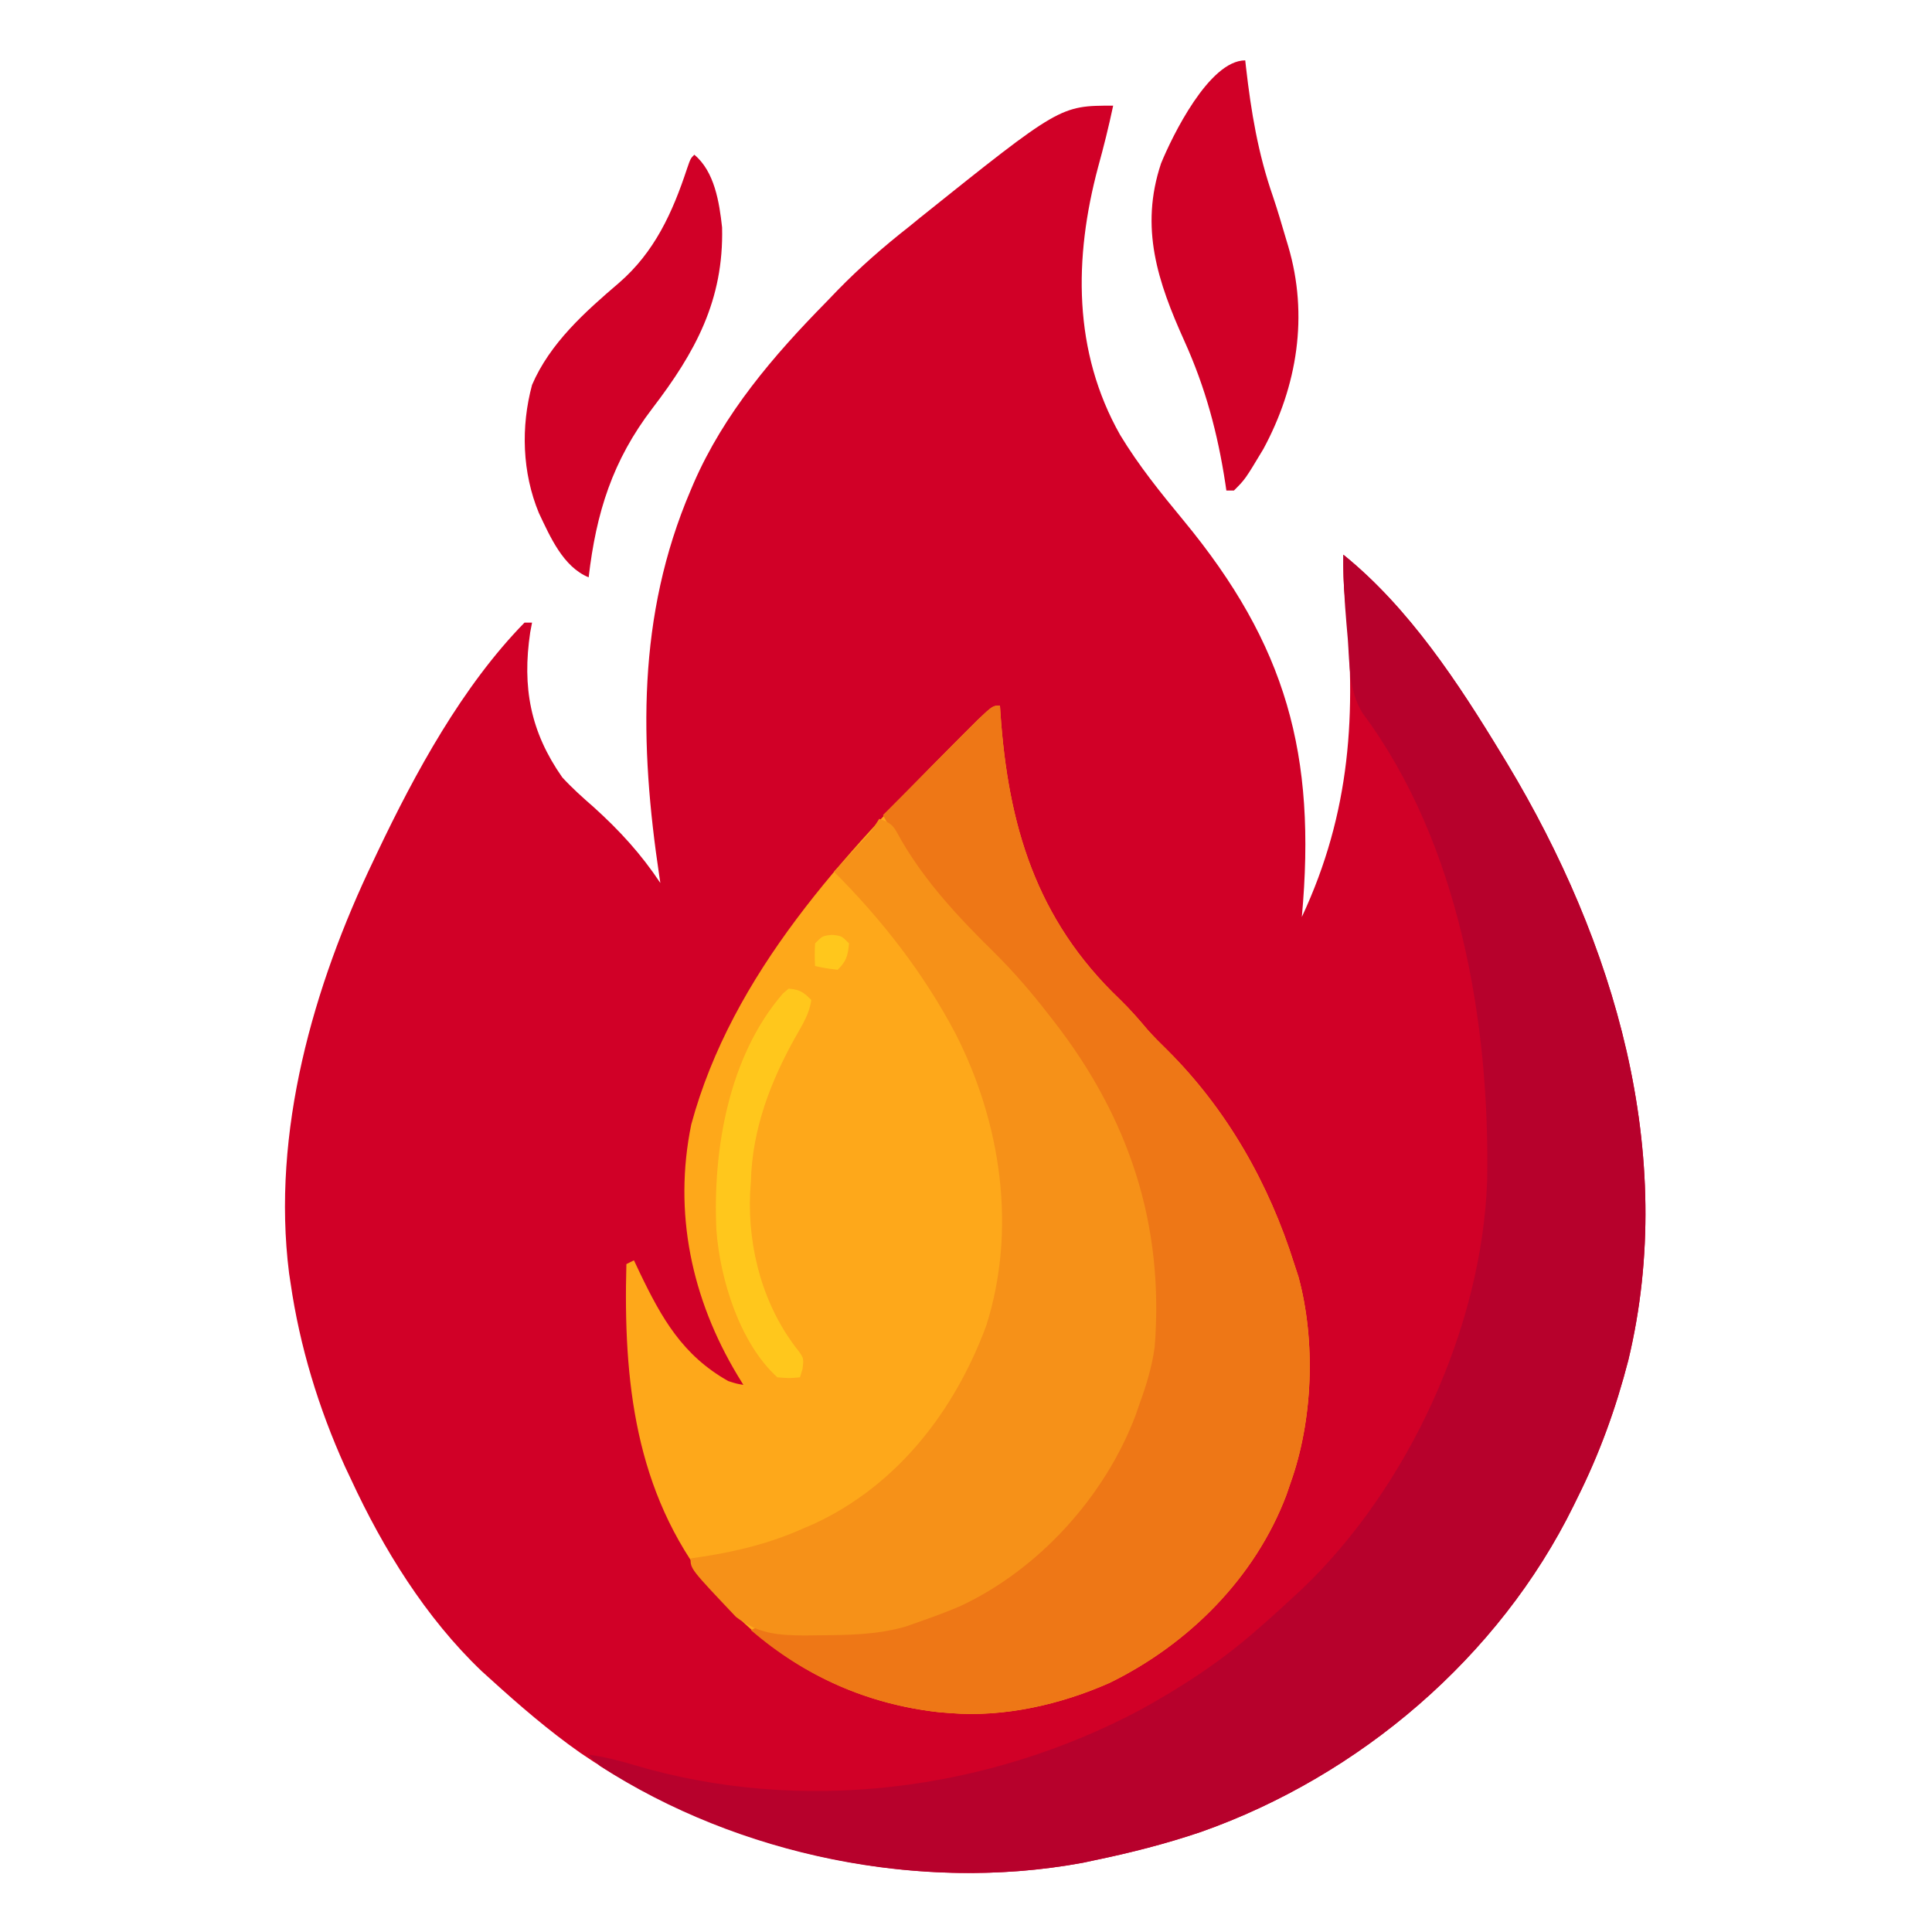
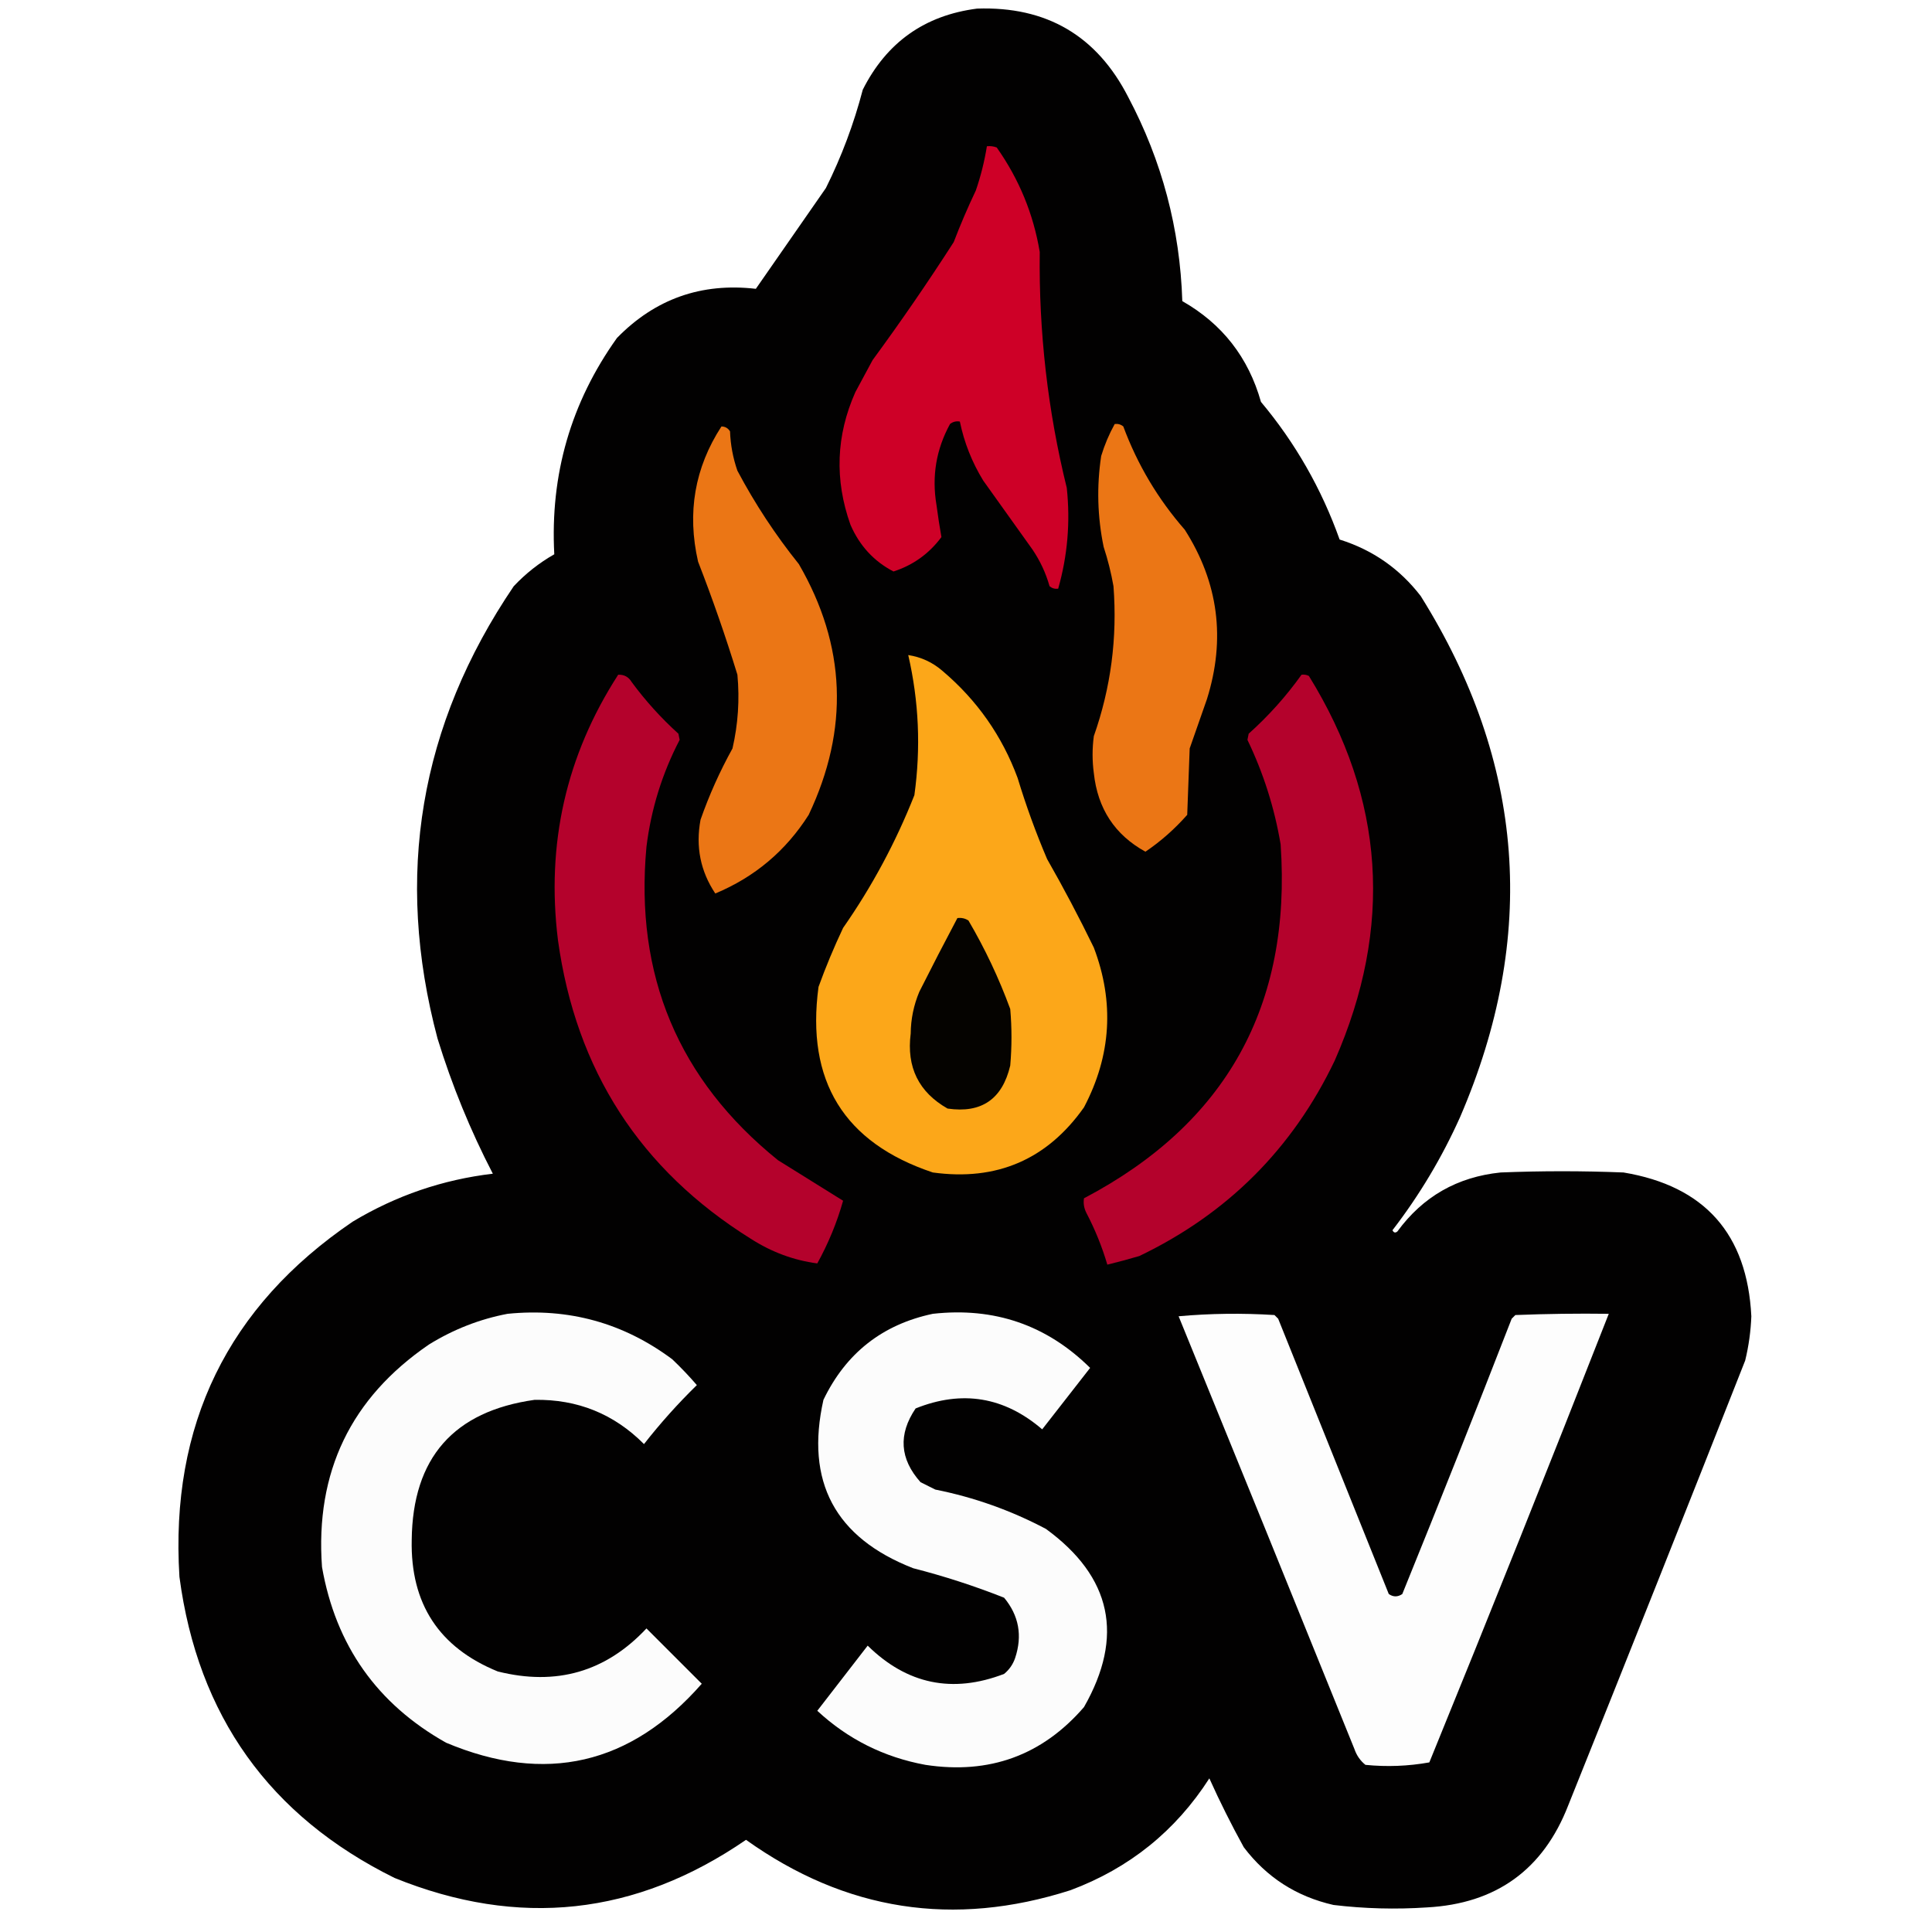
- <svg xmlns="http://www.w3.org/2000/svg" version="1.1" width="512" height="512">
-   <path d="M0 0 C-1.157 5.497 -2.507 10.897 -4 16.312 C-10.423 40.344 -10.672 65.157 1.867 87.297 C6.757 95.372 12.591 102.6 18.594 109.863 C45.915 142.939 53.921 171.943 50 215 C62.941 187.338 64.571 160.802 61.438 130.793 C61.038 126.834 60.913 122.977 61 119 C78.419 133.083 91.467 153.001 103 172 C103.728 173.2 103.728 173.2 104.472 174.424 C132.838 221.61 149.669 277.669 136.523 332.457 C133.228 345.222 128.897 357.218 123 369 C122.519 369.985 122.519 369.985 122.028 370.989 C102.292 411.143 65.298 442.65 23.268 457.482 C13.991 460.622 4.587 463.02 -5 465 C-6.003 465.215 -7.006 465.431 -8.039 465.652 C-53.577 474.06 -103.175 462.55 -141.192 436.538 C-149.625 430.618 -157.379 423.92 -165 417 C-165.771 416.303 -166.542 415.605 -167.336 414.887 C-182.186 400.734 -193.442 382.483 -202 364 C-202.783 362.343 -202.783 362.343 -203.582 360.652 C-210.561 345.203 -215.581 328.78 -218 312 C-218.195 310.71 -218.195 310.71 -218.395 309.395 C-223.08 272.101 -212.003 233.307 -196 200 C-195.521 198.988 -195.521 198.988 -195.032 197.957 C-184.984 176.824 -172.466 153.82 -156 137 C-155.34 137 -154.68 137 -154 137 C-154.16 137.84 -154.32 138.681 -154.484 139.547 C-156.667 154.164 -154.434 165.958 -146 178 C-143.403 180.835 -140.583 183.35 -137.688 185.875 C-130.825 192.071 -125.122 198.295 -120 206 C-120.086 205.432 -120.171 204.864 -120.26 204.279 C-125.521 169.129 -126.192 135.225 -112 102 C-111.727 101.357 -111.455 100.715 -111.174 100.053 C-103.112 81.528 -90.049 66.278 -76 52 C-75.02 50.983 -74.041 49.964 -73.062 48.945 C-67.066 42.796 -60.754 37.297 -54 32 C-53.062 31.233 -52.123 30.466 -51.156 29.676 C-14.073 0 -14.073 0 0 0 Z M-119 208 C-118 210 -118 210 -118 210 Z " fill="#D10027" transform="translate(295,28)" />
-   <path d="M0 0 C0.059 0.919 0.059 0.919 0.12 1.857 C2.14 31.703 9.586 56.661 31.688 77.762 C34.354 80.342 36.756 83.075 39.137 85.918 C40.802 87.779 42.526 89.503 44.312 91.246 C60.197 107.042 71.342 126.761 78 148 C78.541 149.647 78.541 149.647 79.094 151.328 C83.734 168.428 82.96 189.35 77 206 C76.638 207.057 76.276 208.114 75.902 209.203 C67.576 231.219 49.88 248.8 29 259 C16.073 264.716 1.193 268.125 -13 267 C-14.039 266.919 -15.078 266.838 -16.148 266.754 C-40.736 264.025 -61.417 252.283 -77.053 233.289 C-96.755 208.249 -99.83 178.969 -99 148 C-98.34 147.67 -97.68 147.34 -97 147 C-96.504 148.051 -96.007 149.101 -95.496 150.184 C-89.673 162.311 -84.124 172.176 -72 179 C-69.817 179.698 -69.817 179.698 -68 180 C-68.519 179.152 -69.039 178.304 -69.574 177.43 C-81.705 157.201 -86.607 134.41 -81.812 111.004 C-70.993 71.003 -41.357 39.37 -12.812 10.688 C-11.573 9.441 -11.573 9.441 -10.308 8.169 C-9.532 7.395 -8.756 6.621 -7.957 5.824 C-6.92 4.789 -6.92 4.789 -5.863 3.733 C-1.851 0 -1.851 0 0 0 Z " fill="#FEA81A" transform="translate(265,187)" />
-   <path d="M0 0 C17.419 14.083 30.467 34.001 42 53 C42.728 54.2 42.728 54.2 43.472 55.424 C71.838 102.61 88.669 158.669 75.523 213.457 C72.228 226.222 67.897 238.218 62 250 C61.679 250.656 61.358 251.313 61.028 251.989 C41.292 292.143 4.298 323.65 -37.732 338.482 C-47.009 341.622 -56.413 344.02 -66 346 C-67.003 346.215 -68.006 346.431 -69.039 346.652 C-112.159 354.614 -160.241 344.785 -197 321 C-198.879 319.27 -198.879 319.27 -200 318 C-195.907 318.577 -192.049 319.523 -188.093 320.714 C-143.769 333.92 -94.51 327.799 -53.809 306.129 C-42.764 300.038 -32.487 293.354 -23 285 C-22.138 284.247 -21.275 283.494 -20.387 282.719 C-17.894 280.51 -15.439 278.267 -13 276 C-12.002 275.083 -12.002 275.083 -10.984 274.148 C17.173 247.25 36.717 204.923 38.108 165.964 C38.882 124.234 30.781 76.537 5.188 42.121 C1.452 36.366 1.675 29.098 1.188 22.438 C1.068 21.04 0.946 19.642 0.822 18.244 C0.303 12.15 -0.06 6.12 0 0 Z " fill="#B7012C" transform="translate(356,147)" />
-   <path d="M0 0 C0.059 0.919 0.059 0.919 0.12 1.857 C2.14 31.703 9.586 56.661 31.688 77.762 C34.354 80.342 36.756 83.075 39.137 85.918 C40.802 87.779 42.526 89.503 44.312 91.246 C60.197 107.042 71.342 126.761 78 148 C78.541 149.647 78.541 149.647 79.094 151.328 C83.734 168.428 82.96 189.35 77 206 C76.638 207.057 76.276 208.114 75.902 209.203 C67.576 231.219 49.88 248.8 29 259 C16.073 264.716 1.193 268.125 -13 267 C-14.039 266.919 -15.078 266.838 -16.148 266.754 C-34.928 264.67 -51.718 257.313 -66 245 C-65.34 244.67 -64.68 244.34 -64 244 C-63.01 244.33 -62.02 244.66 -61 245 C-35.44 246.829 -12.719 242.37 7.625 225.871 C20.623 214.478 30.224 201.403 36 185 C36.393 183.93 36.786 182.86 37.191 181.758 C45.052 157.162 39.503 128.449 27.93 105.875 C23.377 97.339 18.113 89.51 12 82 C11.563 81.462 11.127 80.924 10.677 80.37 C4.932 73.34 -1.135 66.784 -7.625 60.438 C-17.355 50.885 -24.618 41.067 -31 29 C-27.213 25.188 -23.423 21.38 -19.629 17.574 C-18.339 16.279 -17.05 14.983 -15.762 13.687 C-13.91 11.823 -12.055 9.962 -10.199 8.102 C-9.624 7.521 -9.049 6.941 -8.456 6.343 C-2.114 0 -2.114 0 0 0 Z " fill="#EE7716" transform="translate(265,187)" />
-   <path d="M0 0 C3.7 1.233 3.919 2.166 5.75 5.5 C12.294 16.819 21.209 26.315 30.5 35.438 C35.762 40.663 40.47 46.133 45 52 C45.658 52.843 45.658 52.843 46.329 53.703 C66.186 79.299 75.566 107.437 73 140 C72.277 145.202 70.806 150.075 69 155 C68.649 156.017 68.299 157.034 67.938 158.082 C59.82 179.588 42.249 198.968 21.418 208.668 C17.664 210.277 13.858 211.661 10 213 C8.548 213.514 8.548 213.514 7.066 214.039 C-0.657 216.282 -8.377 216.305 -16.375 216.375 C-18.07 216.396 -18.07 216.396 -19.8 216.417 C-26.938 216.376 -32.161 215.94 -37.969 211.492 C-50 198.786 -50 198.786 -50 196 C-48.924 195.841 -47.847 195.683 -46.738 195.52 C-37.295 194.045 -28.777 191.929 -20 188 C-19.141 187.631 -18.283 187.263 -17.398 186.883 C4.817 176.657 20.034 156.817 28.359 134.328 C36.511 108.692 32.274 80.556 20.222 56.921 C11.797 40.937 0.775 26.775 -12 14 C-11.218 13.157 -10.435 12.314 -9.629 11.445 C-8.607 10.339 -7.585 9.232 -6.562 8.125 C-6.046 7.569 -5.53 7.014 -4.998 6.441 C-2.179 3.453 -2.179 3.453 0 0 Z " fill="#F69118" transform="translate(233,217)" />
-   <path d="M0 0 C0.065 0.583 0.129 1.165 0.196 1.766 C1.554 13.63 3.4 24.725 7.325 36.005 C8.569 39.681 9.654 43.403 10.75 47.125 C11.066 48.174 11.066 48.174 11.388 49.243 C16.82 67.595 13.815 86.327 4.809 102.984 C-0.011 111.02 -0.011 111.02 -3 114 C-3.66 114 -4.32 114 -5 114 C-5.089 113.389 -5.177 112.779 -5.269 112.149 C-7.32 98.752 -10.536 86.751 -16.125 74.375 C-23.183 58.713 -28.008 44.374 -22.312 27.312 C-19.392 20.156 -9.577 0 0 0 Z " fill="#D10027" transform="translate(330,16)" />
-   <path d="M0 0 C5.371 4.463 6.628 12.63 7.359 19.254 C7.833 38.568 0.244 52.374 -11.094 67.195 C-21.668 81.019 -25.999 94.826 -28 112 C-34.757 109.233 -38.187 101.286 -41.191 94.953 C-45.625 84.245 -45.993 72.113 -43 61 C-38.259 49.949 -28.969 41.661 -20 34 C-10.558 25.843 -5.782 15.364 -1.945 3.738 C-1 1 -1 1 0 0 Z " fill="#D10027" transform="translate(184,41)" />
-   <path d="M0 0 C2.974 0.27 3.854 0.854 6 3 C5.515 6.595 3.736 9.406 1.965 12.533 C-4.758 24.455 -9.641 37.157 -10 51 C-10.073 52.102 -10.147 53.204 -10.223 54.34 C-10.827 69.099 -6.66 84.438 2.699 96.121 C4 98 4 98 3.688 100.75 C3.461 101.493 3.234 102.235 3 103 C0.219 103.262 0.219 103.262 -3 103 C-12.95 93.968 -18.202 76.957 -19.148 63.967 C-20.138 42.742 -15.932 17.914 -1.499 1.268 C-1.004 0.85 -0.51 0.431 0 0 Z " fill="#FFC71C" transform="translate(209,262)" />
-   <path d="M0 0 C2.5 0.25 2.5 0.25 4.5 2.25 C4.17 5.547 3.877 6.873 1.5 9.25 C-1.625 8.875 -1.625 8.875 -4.5 8.25 C-4.625 5.375 -4.625 5.375 -4.5 2.25 C-2.5 0.25 -2.5 0.25 0 0 Z " fill="#FFC71C" transform="translate(220.5,247.75)" />
+ <svg xmlns="http://www.w3.org/2000/svg" version="1.1" width="786px" height="786px" style="shape-rendering:geometricPrecision; text-rendering:geometricPrecision; image-rendering:optimizeQuality; fill-rule:evenodd; clip-rule:evenodd">
+   <g>
+     <path style="opacity:0.995" fill="#010000" d="M 397.5,3.5 C 425.717,2.519 446.217,14.519 459,39.5C 472.733,65.431 480.067,93.097 481,122.5C 497.23,131.741 507.897,145.407 513,163.5C 526.963,180.167 537.63,198.833 545,219.5C 558.453,223.72 569.453,231.387 578,242.5C 620.399,310.241 625.732,380.907 594,454.5C 586.595,470.992 577.428,486.326 566.5,500.5C 567.002,501.521 567.668,501.688 568.5,501C 578.881,486.806 592.881,478.806 610.5,477C 627.167,476.333 643.833,476.333 660.5,477C 693.501,482.504 710.834,502.004 712.5,535.5C 712.273,541.587 711.44,547.587 710,553.5C 686.196,613.913 662.196,674.246 638,734.5C 627.831,760.653 608.664,774.486 580.5,776C 567.795,776.848 555.129,776.515 542.5,775C 527.42,771.568 515.253,763.734 506,751.5C 500.95,742.342 496.283,733.008 492,723.5C 478.257,744.902 459.424,760.068 435.5,769C 387.958,784.227 343.958,777.394 303.5,748.5C 258.685,779.313 211.018,784.479 160.5,764C 109.651,738.852 80.485,698.018 73,641.5C 69.142,579.72 92.642,531.553 143.5,497C 161.121,486.404 180.121,479.904 200.5,477.5C 191.379,459.912 183.879,441.578 178,422.5C 160.376,356.307 170.709,294.974 209,238.5C 213.864,233.323 219.364,228.99 225.5,225.5C 223.77,193.069 232.27,163.736 251,137.5C 266.505,121.608 285.338,114.942 307.5,117.5C 317,103.833 326.5,90.167 336,76.5C 342.382,63.687 347.382,50.354 351,36.5C 360.693,17.243 376.193,6.243 397.5,3.5 Z" />
+   </g>
+   <g>
+     <path style="opacity:1" fill="#ce0027" d="M 401.5,59.5 C 402.873,59.343 404.207,59.51 405.5,60C 414.587,72.869 420.42,87.035 423,102.5C 422.604,135.151 426.271,167.151 434,198.5C 435.48,212.44 434.313,226.107 430.5,239.5C 429.178,239.67 428.011,239.337 427,238.5C 425.47,233.108 423.137,228.108 420,223.5C 413.333,214.167 406.667,204.833 400,195.5C 395.419,188.013 392.252,180.013 390.5,171.5C 389.022,171.238 387.689,171.571 386.5,172.5C 380.855,182.817 379.022,193.817 381,205.5C 381.584,209.928 382.251,214.261 383,218.5C 377.982,225.256 371.482,229.923 363.5,232.5C 355.544,228.367 349.71,222.034 346,213.5C 339.47,195.162 340.137,177.162 348,159.5C 350.333,155.167 352.667,150.833 355,146.5C 366.494,130.848 377.494,114.848 388,98.5C 390.719,91.394 393.719,84.394 397,77.5C 399.019,71.613 400.519,65.613 401.5,59.5 Z" />
+   </g>
+   <g>
+     <path style="opacity:1" fill="#eb7615" d="M 453.5,172.5 C 454.822,172.33 455.989,172.663 457,173.5C 462.762,189.023 471.095,203.023 482,215.5C 495.712,236.993 498.712,259.993 491,284.5C 488.667,291.167 486.333,297.833 484,304.5C 483.667,313.5 483.333,322.5 483,331.5C 477.883,337.294 472.216,342.294 466,346.5C 453.553,339.653 446.553,328.986 445,314.5C 444.333,309.5 444.333,304.5 445,299.5C 451.938,279.813 454.605,259.48 453,238.5C 452.056,233.084 450.723,227.751 449,222.5C 446.459,210.198 446.126,197.865 448,185.5C 449.383,180.956 451.216,176.623 453.5,172.5 Z" />
+   </g>
+   <g>
+     <path style="opacity:1" fill="#eb7615" d="M 293.5,173.5 C 295.017,173.511 296.184,174.177 297,175.5C 297.202,180.989 298.202,186.322 300,191.5C 307.154,204.979 315.488,217.646 325,229.5C 344.207,262.62 345.541,296.62 329,331.5C 319.705,346.151 307.039,356.817 291,363.5C 284.959,354.436 282.959,344.436 285,333.5C 288.499,323.499 292.832,313.832 298,304.5C 300.275,294.613 300.941,284.613 300,274.5C 295.214,258.939 289.881,243.605 284,228.5C 279.451,208.604 282.618,190.271 293.5,173.5 Z" />
+   </g>
+   <g>
+     <path style="opacity:1" fill="#fca719" d="M 369.5,266.5 C 374.78,267.306 379.446,269.473 383.5,273C 397.521,284.902 407.687,299.402 414,316.5C 417.42,327.763 421.42,338.763 426,349.5C 432.703,361.23 439.036,373.23 445,385.5C 453.43,407.731 452.097,429.398 441,450.5C 425.997,471.744 405.497,480.578 379.5,477C 343.355,464.924 327.855,439.757 333,401.5C 335.92,393.428 339.253,385.428 343,377.5C 354.746,360.678 364.413,342.678 372,323.5C 374.666,304.296 373.833,285.296 369.5,266.5 Z" />
+   </g>
+   <g>
+     <path style="opacity:1" fill="#b4022c" d="M 251.5,274.5 C 253.903,274.393 255.736,275.393 257,277.5C 262.594,285.098 268.927,292.098 276,298.5C 276.167,299.333 276.333,300.167 276.5,301C 269.387,314.673 264.887,329.173 263,344.5C 258.163,396.792 275.996,439.292 316.5,472C 325.333,477.5 334.167,483 343,488.5C 340.524,497.303 337.024,505.803 332.5,514C 322.912,512.725 313.912,509.392 305.5,504C 260.487,475.93 234.32,435.43 227,382.5C 222.145,343.334 230.312,307.334 251.5,274.5 Z" />
+   </g>
+   <g>
+     <path style="opacity:1" fill="#b4022c" d="M 529.5,274.5 C 530.552,274.351 531.552,274.517 532.5,275C 563.383,324.971 566.883,377.138 543,431.5C 525.889,467.278 499.389,493.778 463.5,511C 459.177,512.276 454.844,513.442 450.5,514.5C 448.352,507.222 445.518,500.222 442,493.5C 441.009,491.553 440.675,489.553 441,487.5C 498.878,457.096 525.544,409.096 521,343.5C 518.501,328.672 514.001,314.505 507.5,301C 507.667,300.167 507.833,299.333 508,298.5C 516.116,291.225 523.282,283.225 529.5,274.5 Z" />
+   </g>
+   <g>
+     <path style="opacity:1" fill="#050300" d="M 389.5,373.5 C 391.144,373.286 392.644,373.62 394,374.5C 400.748,385.996 406.415,397.996 411,410.5C 411.667,418.167 411.667,425.833 411,433.5C 407.781,447.184 399.281,453.017 385.5,451C 373.756,444.321 368.756,434.154 370.5,420.5C 370.556,414.61 371.722,408.943 374,403.5C 379.083,393.39 384.249,383.39 389.5,373.5 Z" />
+   </g>
+   <g>
+     <path style="opacity:1" fill="#fcfcfc" d="M 206.5,534.5 C 231.303,532.022 253.637,538.189 273.5,553C 277.071,556.401 280.405,559.901 283.5,563.5C 275.777,571.053 268.611,579.053 262,587.5C 249.791,575.229 234.958,569.229 217.5,569.5C 184.534,574.136 167.868,593.136 167.5,626.5C 166.958,652.436 178.625,670.269 202.5,680C 226.32,685.977 246.487,680.143 263,662.5C 270.5,670 278,677.5 285.5,685C 256.578,717.984 221.911,725.984 181.5,709C 153.423,693.234 136.59,669.401 131,637.5C 128.208,598.921 142.708,568.754 174.5,547C 184.524,540.808 195.19,536.641 206.5,534.5 Z" />
+   </g>
+   <g>
+     <path style="opacity:1" fill="#fcfcfc" d="M 379.5,534.5 C 404.494,531.719 425.828,539.052 443.5,556.5C 437,564.833 430.5,573.167 424,581.5C 408.558,568.246 391.392,565.413 372.5,573C 365.374,583.532 366.041,593.532 374.5,603C 376.5,604 378.5,605 380.5,606C 396.29,609.152 411.29,614.485 425.5,622C 452.271,641.518 457.437,665.685 441,694.5C 424.012,714.141 402.512,721.974 376.5,718C 359.647,714.907 344.981,707.574 332.5,696C 339.333,687.167 346.167,678.333 353,669.5C 369.008,685.232 387.508,689.065 408.5,681C 410.617,679.269 412.117,677.102 413,674.5C 416.014,665.411 414.514,657.244 408.5,650C 396.473,645.239 384.14,641.239 371.5,638C 339.712,625.588 327.545,602.755 335,569.5C 344.147,550.512 358.98,538.845 379.5,534.5 Z" />
+   </g>
+   <g>
+     <path style="opacity:1" fill="#fdfdfd" d="M 479.5,535.5 C 492.327,534.34 505.327,534.173 518.5,535C 519,535.5 519.5,536 520,536.5C 535,573.833 550,611.167 565,648.5C 566.814,649.76 568.647,649.76 570.5,648.5C 585.622,611.259 600.456,573.926 615,536.5C 615.5,536 616,535.5 616.5,535C 629.162,534.5 641.829,534.333 654.5,534.5C 630.592,595.486 606.259,656.319 581.5,717C 572.896,718.542 564.23,718.876 555.5,718C 553.396,716.307 551.896,714.14 551,711.5C 527.238,652.693 503.405,594.027 479.5,535.5 Z" />
+   </g>
</svg>
